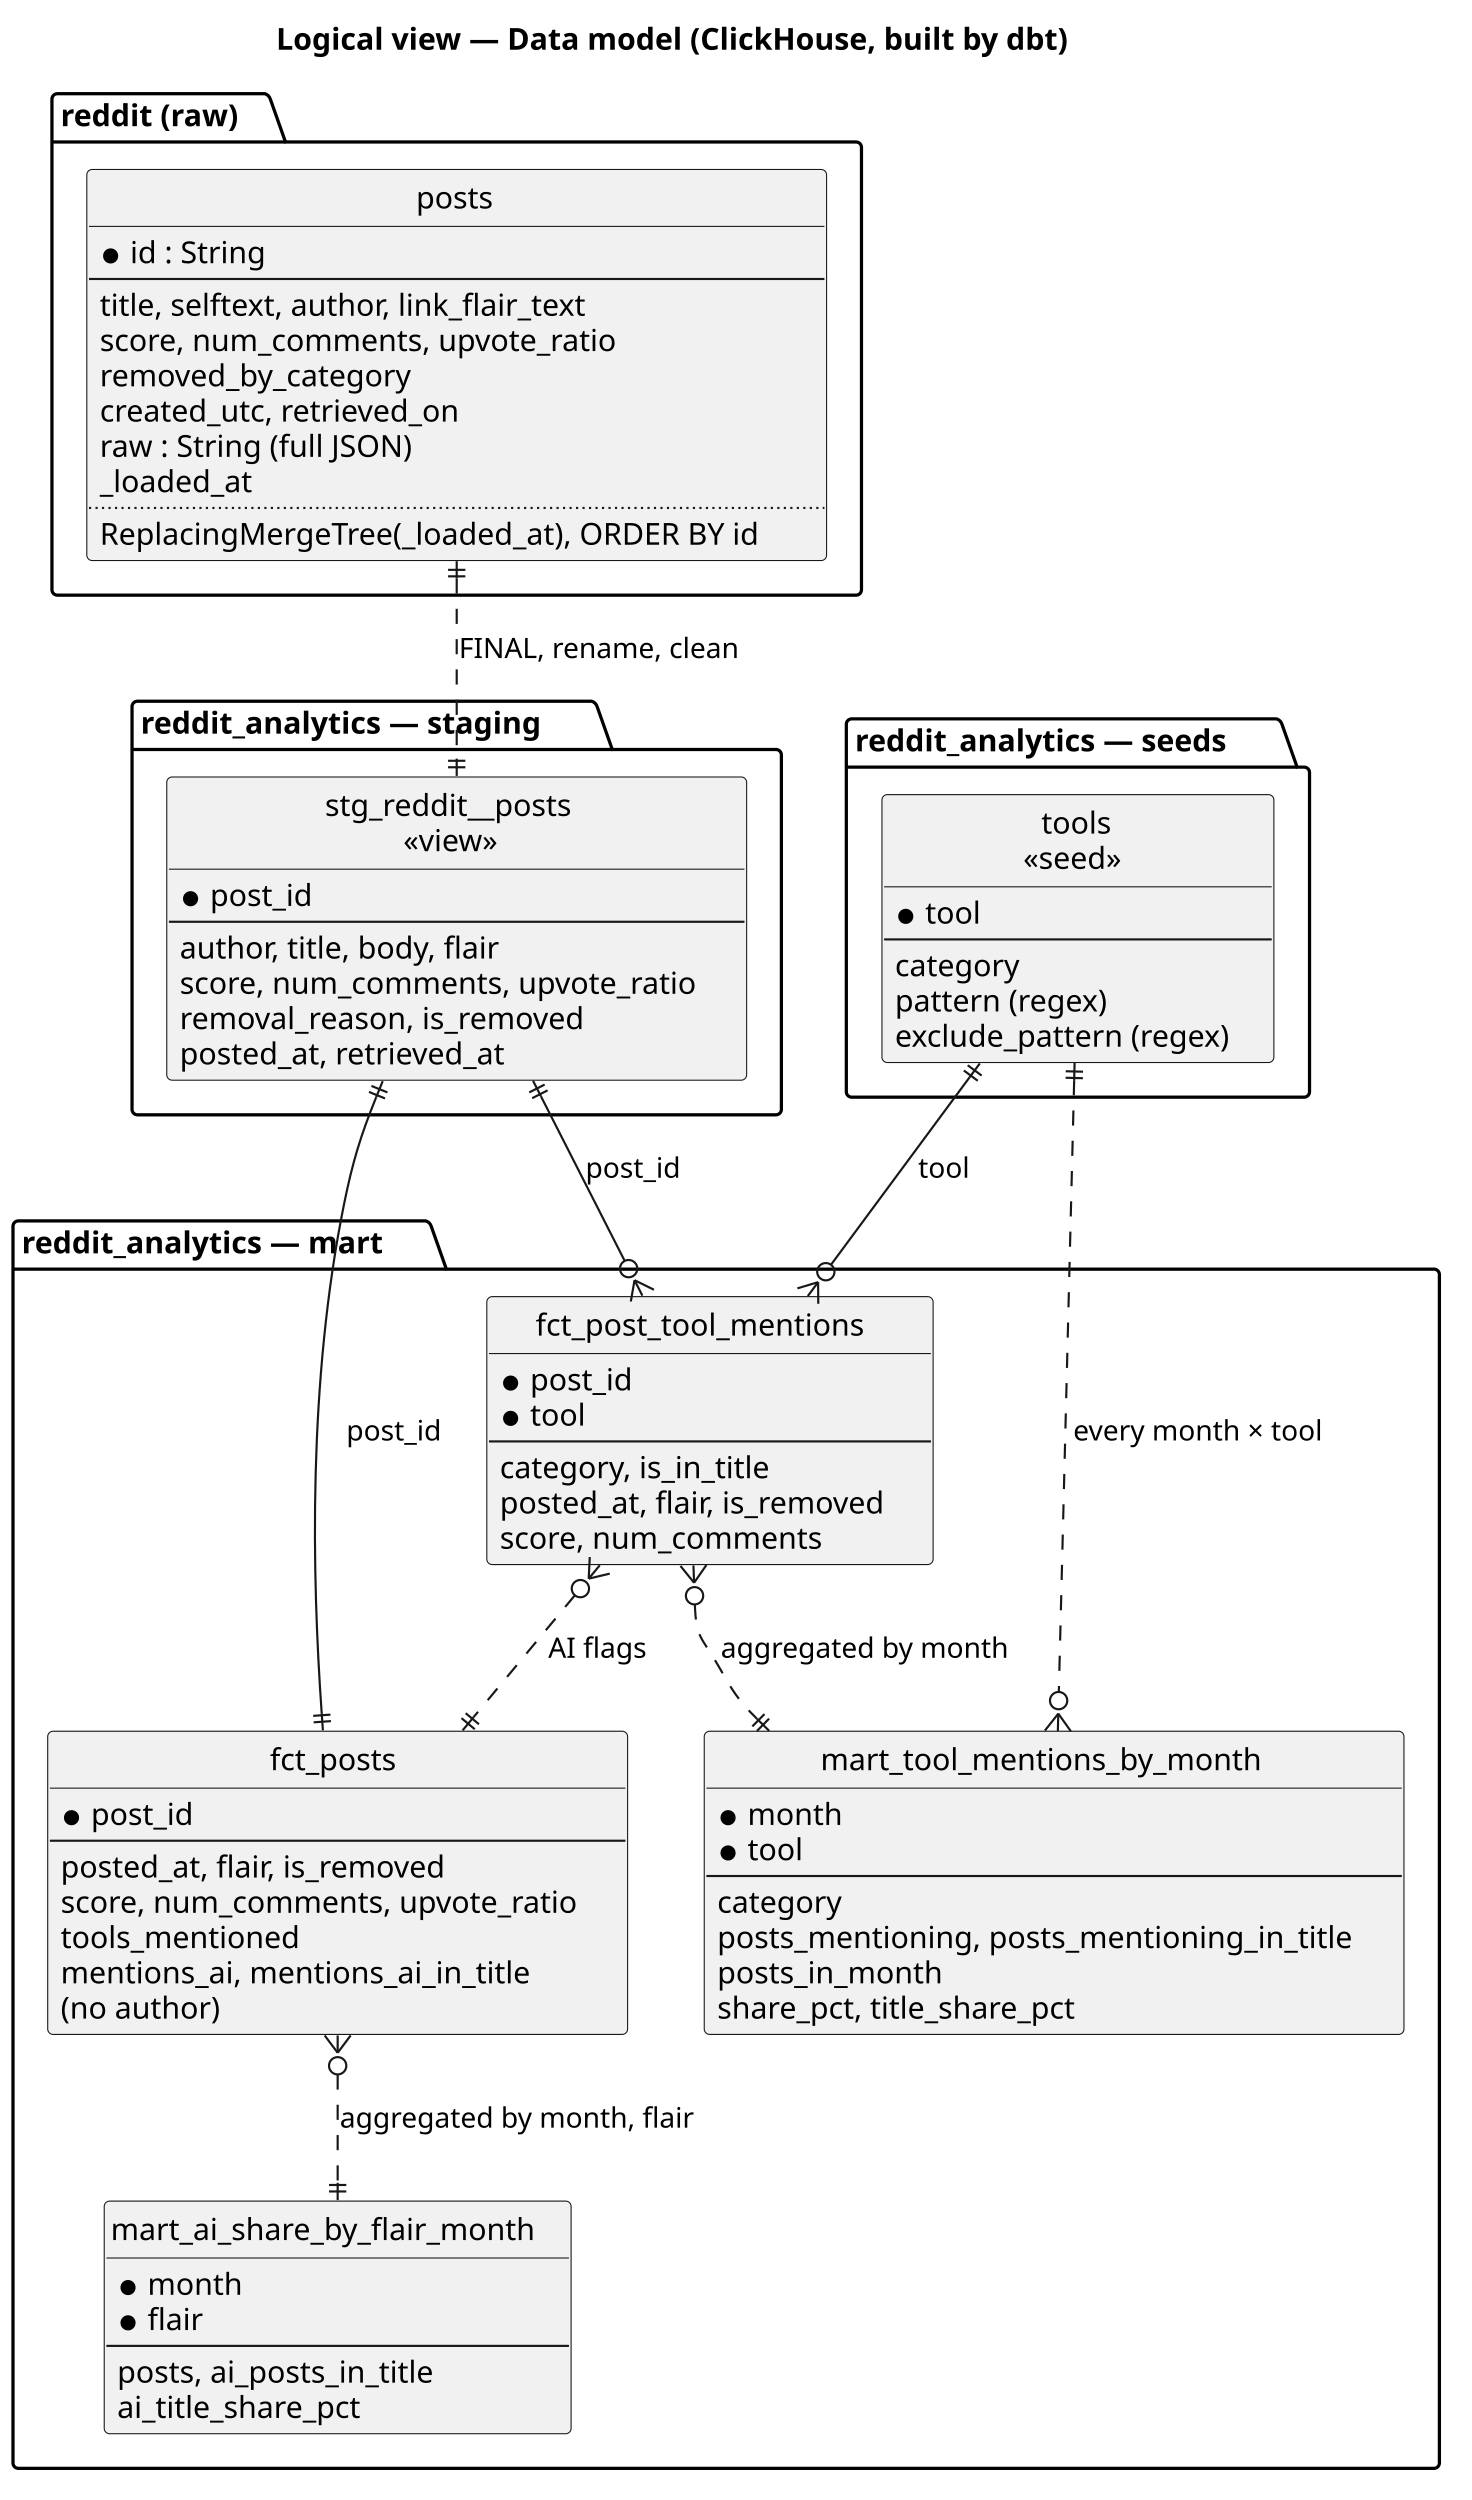
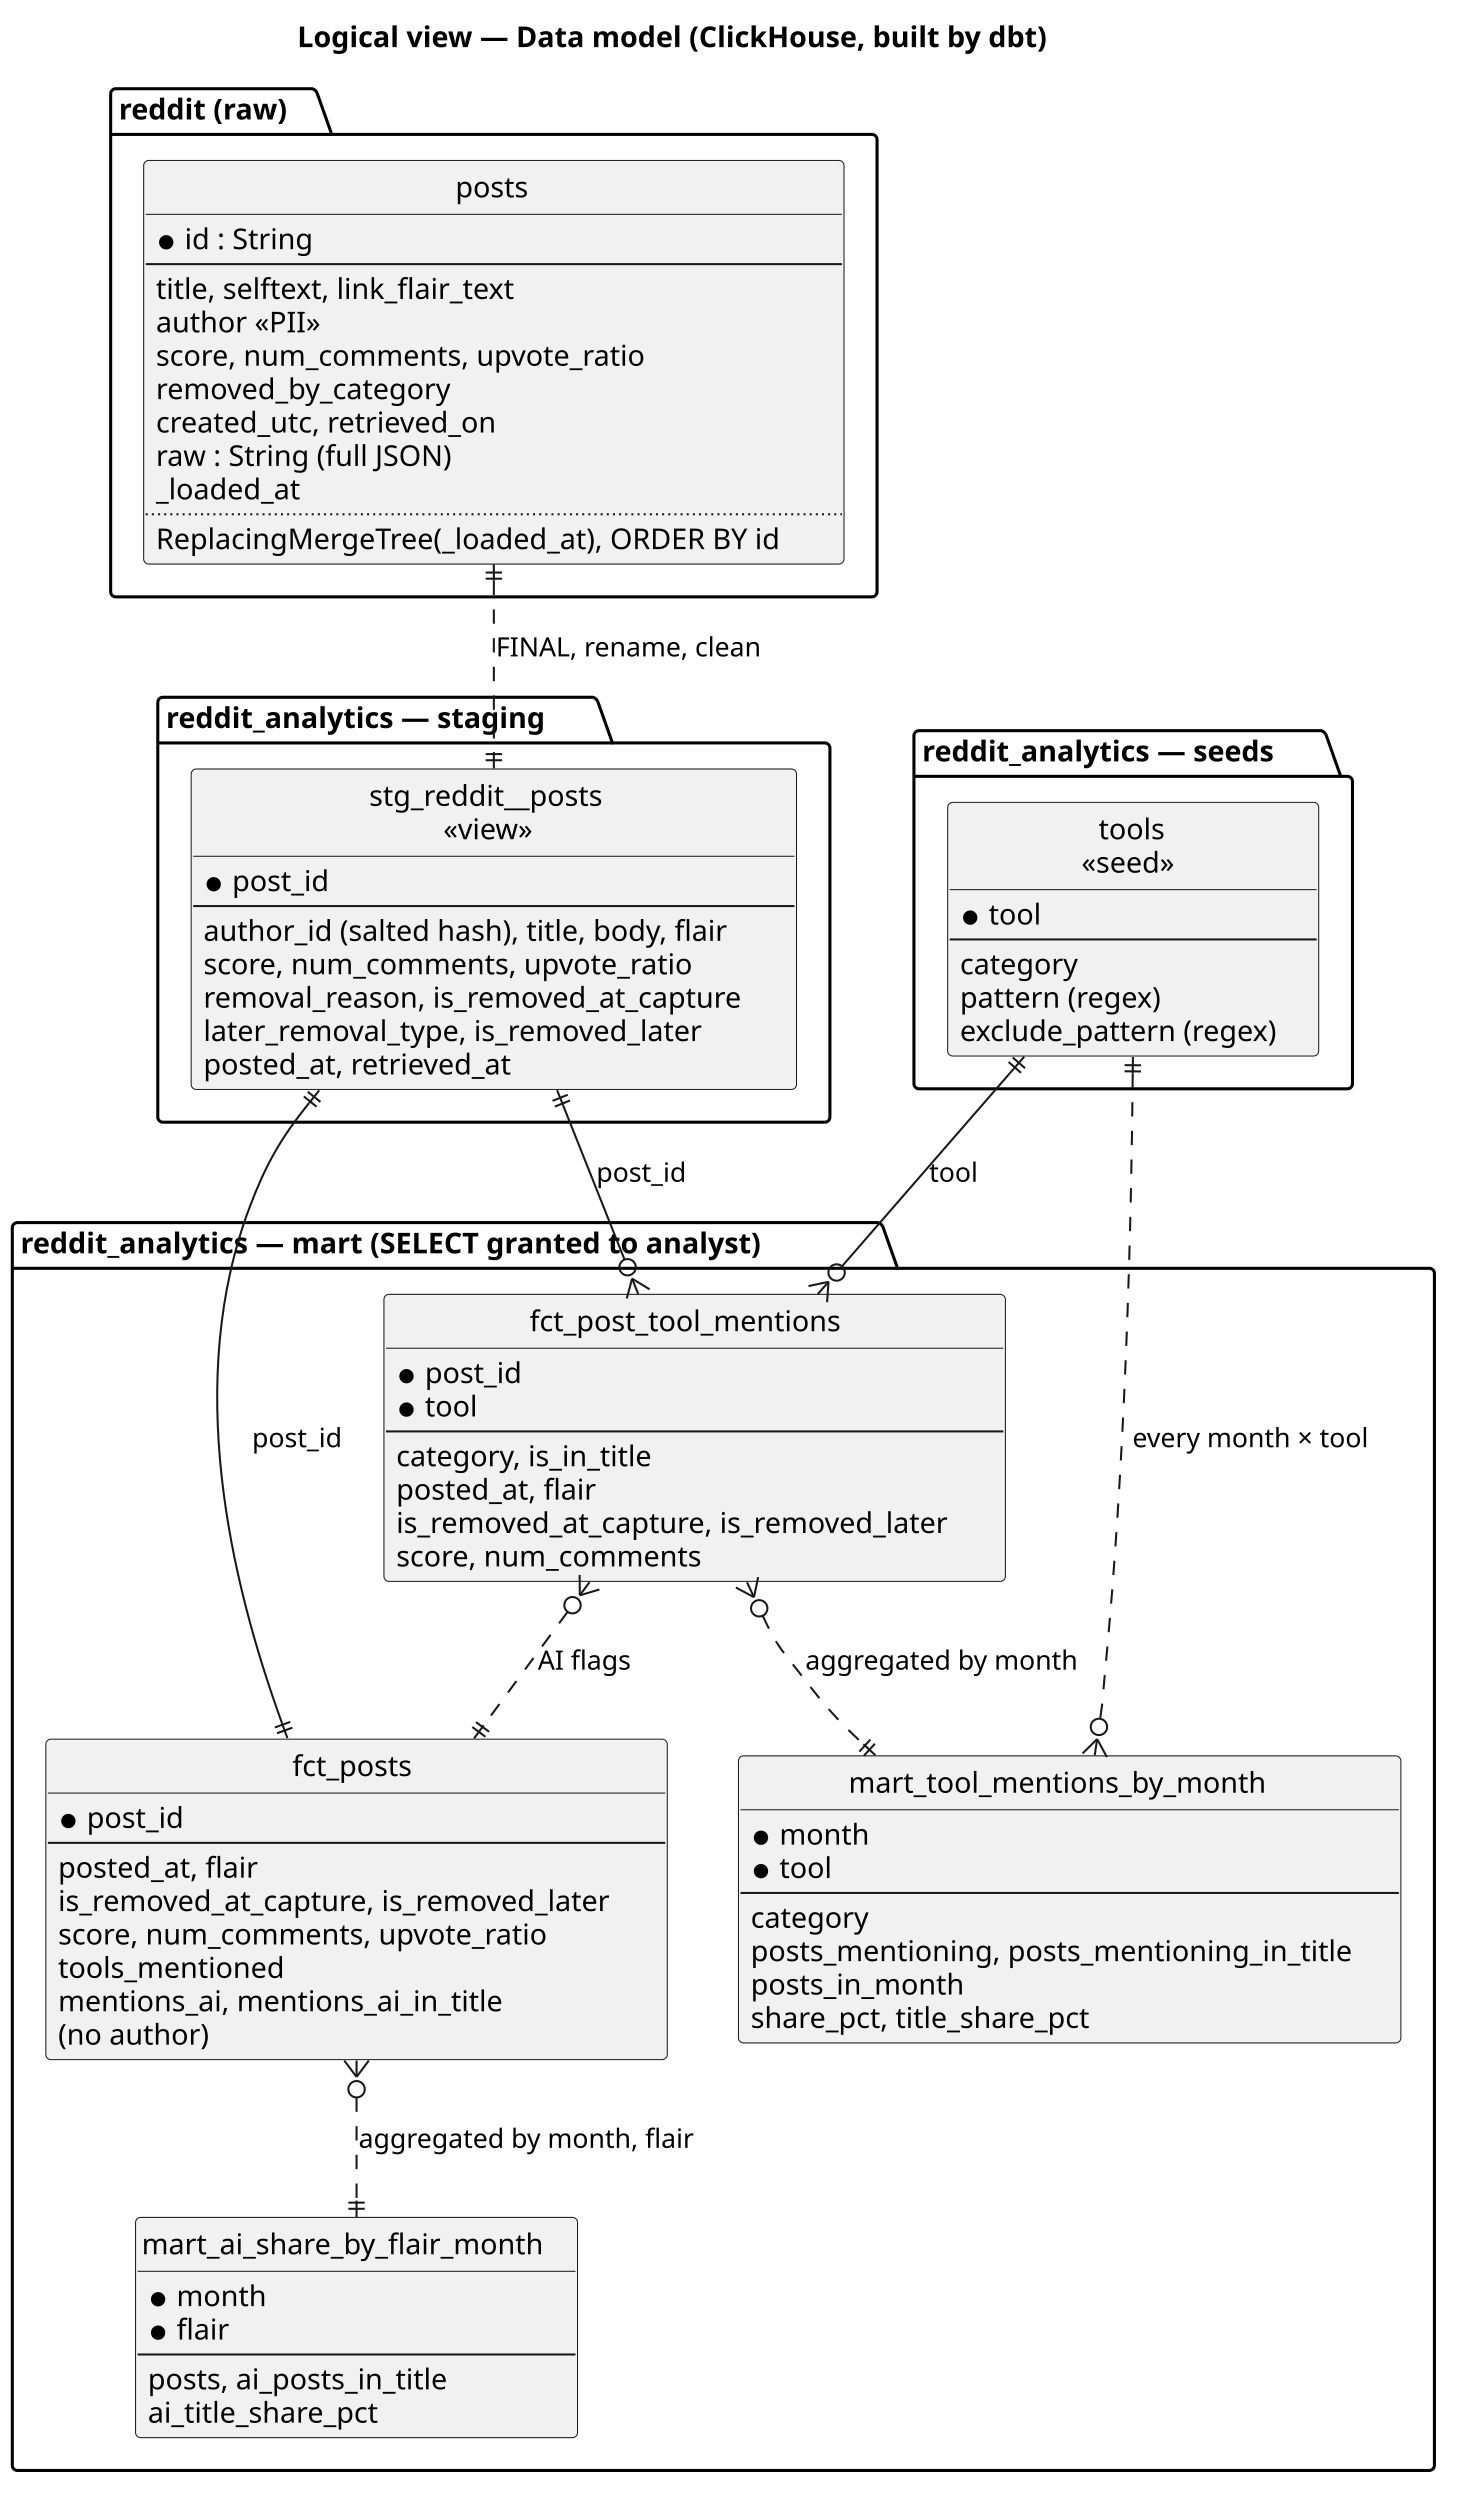
- <svg xmlns="http://www.w3.org/2000/svg" version="1.1" data-diagram-type="CLASS" style="width:680px;height:1155px;background:#FFFFFF;" width="680px" height="1155px" viewBox="0 0 680 1155" zoomAndPan="magnify" preserveAspectRatio="none" contentStyleType="text/css">
+ <svg xmlns="http://www.w3.org/2000/svg" version="1.1" data-diagram-type="CLASS" style="width:715px;height:1220px;background:#FFFFFF;" width="715px" height="1220px" viewBox="0 0 715 1220" zoomAndPan="magnify" preserveAspectRatio="none" contentStyleType="text/css">
  <defs />
  <g font-family="sans-serif" lengthAdjust="spacing">
    <g class="title" data-source-line="1">
-       <text x="127.566" y="22.995" fill="#000" font-size="14" textLength="417.867" font-weight="700">Logical view — Data model (ClickHouse, built by dbt)</text>
+       <text x="145.066" y="22.995" fill="#000" font-size="14" textLength="417.867" font-weight="700">Logical view — Data model (ClickHouse, built by dbt)</text>
    </g>
    <g class="cluster" data-qualified-name="reddit .raw." id="ent0001" data-source-line="6">
-       <path d="M26.5,43.297 L122.39,43.297 A3.75,3.75 0 0 1 124.89,45.797 L131.89,65.594 L395.5,65.594 A2.5,2.5 0 0 1 398,68.094 L398,272.467 A2.5,2.5 0 0 1 395.5,274.967 L26.5,274.967 A2.5,2.5 0 0 1 24,272.467 L24,45.797 A2.5,2.5 0 0 1 26.5,43.297" style="stroke:#000;stroke-width:1.5;" fill="none" />
-       <line x1="24" y1="65.594" x2="131.89" y2="65.594" style="stroke:#000;stroke-width:1.5;" />
-       <text x="28" y="58.292" fill="#000" font-size="14" textLength="94.89" font-weight="700">reddit (raw)</text>
-     </g>
-     <g class="cluster" data-qualified-name="reddit_analytics . staging" id="ent0003" data-source-line="21">
-       <path d="M63.5,323.967 L273.372,323.967 A3.75,3.75 0 0 1 275.872,326.467 L282.872,346.264 L358.5,346.264 A2.5,2.5 0 0 1 361,348.764 L361,512.547 A2.5,2.5 0 0 1 358.5,515.047 L63.5,515.047 A2.5,2.5 0 0 1 61,512.547 L61,326.467 A2.5,2.5 0 0 1 63.5,323.967" style="stroke:#000;stroke-width:1.5;" fill="none" />
-       <line x1="61" y1="346.264" x2="282.872" y2="346.264" style="stroke:#000;stroke-width:1.5;" />
-       <text x="65" y="338.962" fill="#000" font-size="14" textLength="208.872" font-weight="700">reddit_analytics — staging</text>
-     </g>
-     <g class="cluster" data-qualified-name="reddit_analytics . seeds" id="ent0005" data-source-line="32">
-       <path d="M393.5,332.117 L589.769,332.117 A3.75,3.75 0 0 1 592.269,334.617 L599.269,354.414 L602.5,354.414 A2.5,2.5 0 0 1 605,356.914 L605,504.397 A2.5,2.5 0 0 1 602.5,506.897 L393.5,506.897 A2.5,2.5 0 0 1 391,504.397 L391,334.617 A2.5,2.5 0 0 1 393.5,332.117" style="stroke:#000;stroke-width:1.5;" fill="none" />
-       <line x1="391" y1="354.414" x2="599.269" y2="354.414" style="stroke:#000;stroke-width:1.5;" />
-       <text x="395" y="347.112" fill="#000" font-size="14" textLength="195.269" font-weight="700">reddit_analytics — seeds</text>
-     </g>
-     <g class="cluster" data-qualified-name="reddit_analytics . mart" id="ent0007" data-source-line="42">
-       <path d="M8.5,564.047 L196.723,564.047 A3.75,3.75 0 0 1 199.223,566.547 L206.223,586.344 L662.5,586.344 A2.5,2.5 0 0 1 665,588.844 L665,1137.887 A2.5,2.5 0 0 1 662.5,1140.387 L8.5,1140.387 A2.5,2.5 0 0 1 6,1137.887 L6,566.547 A2.5,2.5 0 0 1 8.5,564.047" style="stroke:#000;stroke-width:1.5;" fill="none" />
-       <line x1="6" y1="586.344" x2="206.223" y2="586.344" style="stroke:#000;stroke-width:1.5;" />
-       <text x="10" y="579.042" fill="#000" font-size="14" textLength="187.223" font-weight="700">reddit_analytics — mart</text>
+       <path d="M56.5,43.297 L152.39,43.297 A3.75,3.75 0 0 1 154.89,45.797 L161.89,65.594 L425.5,65.594 A2.5,2.5 0 0 1 428,68.094 L428,288.767 A2.5,2.5 0 0 1 425.5,291.267 L56.5,291.267 A2.5,2.5 0 0 1 54,288.767 L54,45.797 A2.5,2.5 0 0 1 56.5,43.297" style="stroke:#000;stroke-width:1.5;" fill="none" />
+       <line x1="54" y1="65.594" x2="161.89" y2="65.594" style="stroke:#000;stroke-width:1.5;" />
+       <text x="58" y="58.292" fill="#000" font-size="14" textLength="94.89" font-weight="700">reddit (raw)</text>
+     </g>
+     <g class="cluster" data-qualified-name="reddit_analytics . staging" id="ent0003" data-source-line="22">
+       <path d="M79.5,340.267 L289.372,340.267 A3.75,3.75 0 0 1 291.872,342.767 L298.872,362.564 L402.5,362.564 A2.5,2.5 0 0 1 405,365.064 L405,545.137 A2.5,2.5 0 0 1 402.5,547.637 L79.5,547.637 A2.5,2.5 0 0 1 77,545.137 L77,342.767 A2.5,2.5 0 0 1 79.5,340.267" style="stroke:#000;stroke-width:1.5;" fill="none" />
+       <line x1="77" y1="362.564" x2="298.872" y2="362.564" style="stroke:#000;stroke-width:1.5;" />
+       <text x="81" y="355.262" fill="#000" font-size="14" textLength="208.872" font-weight="700">reddit_analytics — staging</text>
+     </g>
+     <g class="cluster" data-qualified-name="reddit_analytics . seeds" id="ent0005" data-source-line="34">
+       <path d="M448.5,356.557 L644.769,356.557 A3.75,3.75 0 0 1 647.269,359.057 L654.269,378.854 L657.5,378.854 A2.5,2.5 0 0 1 660,381.354 L660,528.847 A2.5,2.5 0 0 1 657.5,531.347 L448.5,531.347 A2.5,2.5 0 0 1 446,528.847 L446,359.057 A2.5,2.5 0 0 1 448.5,356.557" style="stroke:#000;stroke-width:1.5;" fill="none" />
+       <line x1="446" y1="378.854" x2="654.269" y2="378.854" style="stroke:#000;stroke-width:1.5;" />
+       <text x="450" y="371.552" fill="#000" font-size="14" textLength="195.269" font-weight="700">reddit_analytics — seeds</text>
+     </g>
+     <g class="cluster" data-qualified-name="reddit_analytics . mart  .SELECT granted to analyst." id="ent0007" data-source-line="44">
+       <path d="M8.5,596.637 L428.516,596.637 A3.75,3.75 0 0 1 431.016,599.137 L438.016,618.934 L697.5,618.934 A2.5,2.5 0 0 1 700,621.434 L700,1203.077 A2.5,2.5 0 0 1 697.5,1205.577 L8.5,1205.577 A2.5,2.5 0 0 1 6,1203.077 L6,599.137 A2.5,2.5 0 0 1 8.5,596.637" style="stroke:#000;stroke-width:1.5;" fill="none" />
+       <line x1="6" y1="618.934" x2="438.016" y2="618.934" style="stroke:#000;stroke-width:1.5;" />
+       <text x="10" y="611.632" fill="#000" font-size="14" textLength="419.016" font-weight="700">reddit_analytics — mart  (SELECT granted to analyst)</text>
    </g>
    <g class="entity" data-qualified-name="reddit .raw..raw" id="ent0002" data-source-line="7">
-       <rect x="40.11" y="78.297" width="341.772" height="180.672" fill="#F1F1F1" style="stroke:#181818;stroke-width:0.5;" rx="2.5" ry="2.5" />
-       <text x="192.232" y="96.292" fill="#000" font-size="14" textLength="37.529">posts</text>
-       <line x1="41.11" y1="104.594" x2="380.882" y2="104.594" style="stroke:#181818;stroke-width:0.5;" />
-       <g data-visibility-modifier="IE_MANDATORY">
-         <ellipse cx="51.11" cy="118.242" rx="3" ry="3" fill="#000" style="stroke:#000;stroke-width:1;" />
-       </g>
-       <text x="60.11" y="121.589" fill="#000" font-size="14" textLength="68.175">id : String</text>
-       <line x1="41.11" y1="128.891" x2="380.882" y2="128.891" style="stroke:#181818;stroke-width:1;" />
-       <text x="46.11" y="145.886" fill="#000" font-size="14" textLength="246.49">title, selftext, author, link_flair_text</text>
-       <text x="46.11" y="162.183" fill="#000" font-size="14" textLength="255.91">score, num_comments, upvote_ratio</text>
-       <text x="46.11" y="178.479" fill="#000" font-size="14" textLength="155.401">removed_by_category</text>
-       <text x="46.11" y="194.776" fill="#000" font-size="14" textLength="179.936">created_utc, retrieved_on</text>
-       <text x="46.11" y="211.073" fill="#000" font-size="14" textLength="157.097">raw : String (full JSON)</text>
-       <text x="46.11" y="227.37" fill="#000" font-size="14" textLength="75.489">_loaded_at</text>
-       <line x1="41.11" y1="234.672" x2="380.882" y2="234.672" style="stroke:#181818;stroke-width:1;stroke-dasharray:1,2;" />
-       <text x="46.11" y="251.667" fill="#000" font-size="14" textLength="329.772">ReplacingMergeTree(_loaded_at), ORDER BY id</text>
-     </g>
-     <g class="entity" data-qualified-name="reddit_analytics . staging.stg" id="ent0004" data-source-line="22">
-       <rect x="77.04" y="358.967" width="267.91" height="140.078" fill="#F1F1F1" style="stroke:#181818;stroke-width:0.5;" rx="2.5" ry="2.5" />
-       <text x="150.135" y="376.962" fill="#000" font-size="14" textLength="121.721">stg_reddit__posts</text>
-       <text x="186.311" y="393.259" fill="#000" font-size="14" textLength="49.369">«view»</text>
-       <line x1="78.04" y1="401.561" x2="343.95" y2="401.561" style="stroke:#181818;stroke-width:0.5;" />
-       <g data-visibility-modifier="IE_MANDATORY">
-         <ellipse cx="88.04" cy="415.209" rx="3" ry="3" fill="#000" style="stroke:#000;stroke-width:1;" />
-       </g>
-       <text x="97.04" y="418.556" fill="#000" font-size="14" textLength="50.012">post_id</text>
-       <line x1="78.04" y1="425.857" x2="343.95" y2="425.857" style="stroke:#181818;stroke-width:1;" />
-       <text x="83.04" y="442.853" fill="#000" font-size="14" textLength="161.875">author, title, body, flair</text>
-       <text x="83.04" y="459.149" fill="#000" font-size="14" textLength="255.91">score, num_comments, upvote_ratio</text>
-       <text x="83.04" y="475.446" fill="#000" font-size="14" textLength="201.448">removal_reason, is_removed</text>
-       <text x="83.04" y="491.743" fill="#000" font-size="14" textLength="162.675">posted_at, retrieved_at</text>
-     </g>
-     <g class="entity" data-qualified-name="reddit_analytics . seeds.tools" id="ent0006" data-source-line="33">
-       <rect x="407.46" y="367.117" width="181.073" height="123.781" fill="#F1F1F1" style="stroke:#181818;stroke-width:0.5;" rx="2.5" ry="2.5" />
-       <text x="481.095" y="385.112" fill="#000" font-size="14" textLength="33.804">tools</text>
-       <text x="472.728" y="401.409" fill="#000" font-size="14" textLength="50.538">«seed»</text>
-       <line x1="408.46" y1="409.711" x2="587.533" y2="409.711" style="stroke:#181818;stroke-width:0.5;" />
-       <g data-visibility-modifier="IE_MANDATORY">
-         <ellipse cx="418.46" cy="423.359" rx="3" ry="3" fill="#000" style="stroke:#000;stroke-width:1;" />
-       </g>
-       <text x="427.46" y="426.706" fill="#000" font-size="14" textLength="26.51">tool</text>
-       <line x1="408.46" y1="434.007" x2="587.533" y2="434.007" style="stroke:#181818;stroke-width:1;" />
-       <text x="413.46" y="451.003" fill="#000" font-size="14" textLength="61.872">category</text>
-       <text x="413.46" y="467.299" fill="#000" font-size="14" textLength="107.215">pattern (regex)</text>
-       <text x="413.46" y="483.596" fill="#000" font-size="14" textLength="169.073">exclude_pattern (regex)</text>
-     </g>
-     <g class="entity" data-qualified-name="reddit_analytics . mart.fptm" id="ent0008" data-source-line="43">
-       <rect x="224.91" y="599.047" width="206.188" height="123.781" fill="#F1F1F1" style="stroke:#181818;stroke-width:0.5;" rx="2.5" ry="2.5" />
-       <text x="247.456" y="617.042" fill="#000" font-size="14" textLength="161.096">fct_post_tool_mentions</text>
-       <line x1="225.91" y1="625.344" x2="430.098" y2="625.344" style="stroke:#181818;stroke-width:0.5;" />
-       <g data-visibility-modifier="IE_MANDATORY">
-         <ellipse cx="235.91" cy="638.992" rx="3" ry="3" fill="#000" style="stroke:#000;stroke-width:1;" />
-       </g>
-       <text x="244.91" y="642.339" fill="#000" font-size="14" textLength="50.012">post_id</text>
-       <g data-visibility-modifier="IE_MANDATORY">
-         <ellipse cx="235.91" cy="655.289" rx="3" ry="3" fill="#000" style="stroke:#000;stroke-width:1;" />
-       </g>
-       <text x="244.91" y="658.636" fill="#000" font-size="14" textLength="26.51">tool</text>
-       <line x1="225.91" y1="665.937" x2="430.098" y2="665.937" style="stroke:#181818;stroke-width:1;" />
-       <text x="230.91" y="682.933" fill="#000" font-size="14" textLength="136.09">category, is_in_title</text>
-       <text x="230.91" y="699.229" fill="#000" font-size="14" textLength="194.188">posted_at, flair, is_removed</text>
-       <text x="230.91" y="715.526" fill="#000" font-size="14" textLength="159.018">score, num_comments</text>
-     </g>
-     <g class="entity" data-qualified-name="reddit_analytics . mart.fp" id="ent0009" data-source-line="51">
-       <rect x="22.04" y="799.827" width="267.91" height="140.078" fill="#F1F1F1" style="stroke:#181818;stroke-width:0.5;" rx="2.5" ry="2.5" />
-       <text x="124.673" y="817.822" fill="#000" font-size="14" textLength="62.645">fct_posts</text>
-       <line x1="23.04" y1="826.124" x2="288.95" y2="826.124" style="stroke:#181818;stroke-width:0.5;" />
-       <g data-visibility-modifier="IE_MANDATORY">
-         <ellipse cx="33.04" cy="839.772" rx="3" ry="3" fill="#000" style="stroke:#000;stroke-width:1;" />
-       </g>
-       <text x="42.04" y="843.119" fill="#000" font-size="14" textLength="50.012">post_id</text>
-       <line x1="23.04" y1="850.421" x2="288.95" y2="850.421" style="stroke:#181818;stroke-width:1;" />
-       <text x="28.04" y="867.416" fill="#000" font-size="14" textLength="194.188">posted_at, flair, is_removed</text>
-       <text x="28.04" y="883.713" fill="#000" font-size="14" textLength="255.91">score, num_comments, upvote_ratio</text>
-       <text x="28.04" y="900.009" fill="#000" font-size="14" textLength="116.245">tools_mentioned</text>
-       <text x="28.04" y="916.306" fill="#000" font-size="14" textLength="232.442">mentions_ai, mentions_ai_in_title</text>
-       <text x="28.04" y="932.603" fill="#000" font-size="14" textLength="78.948">(no author)</text>
-     </g>
-     <g class="entity" data-qualified-name="reddit_analytics . mart.mtm" id="ent0010" data-source-line="60">
-       <rect x="325.36" y="799.827" width="323.274" height="140.078" fill="#F1F1F1" style="stroke:#181818;stroke-width:0.5;" rx="2.5" ry="2.5" />
-       <text x="379.089" y="817.822" fill="#000" font-size="14" textLength="215.817">mart_tool_mentions_by_month</text>
-       <line x1="326.36" y1="826.124" x2="647.634" y2="826.124" style="stroke:#181818;stroke-width:0.5;" />
-       <g data-visibility-modifier="IE_MANDATORY">
-         <ellipse cx="336.36" cy="839.772" rx="3" ry="3" fill="#000" style="stroke:#000;stroke-width:1;" />
-       </g>
-       <text x="345.36" y="843.119" fill="#000" font-size="14" textLength="45.438">month</text>
-       <g data-visibility-modifier="IE_MANDATORY">
-         <ellipse cx="336.36" cy="856.069" rx="3" ry="3" fill="#000" style="stroke:#000;stroke-width:1;" />
-       </g>
-       <text x="345.36" y="859.416" fill="#000" font-size="14" textLength="26.51">tool</text>
-       <line x1="326.36" y1="866.718" x2="647.634" y2="866.718" style="stroke:#181818;stroke-width:1;" />
-       <text x="331.36" y="883.713" fill="#000" font-size="14" textLength="61.872">category</text>
-       <text x="331.36" y="900.009" fill="#000" font-size="14" textLength="311.274">posts_mentioning, posts_mentioning_in_title</text>
-       <text x="331.36" y="916.306" fill="#000" font-size="14" textLength="109.73">posts_in_month</text>
-       <text x="331.36" y="932.603" fill="#000" font-size="14" textLength="179.648">share_pct, title_share_pct</text>
-     </g>
-     <g class="entity" data-qualified-name="reddit_analytics . mart.mai" id="ent0011" data-source-line="69">
-       <rect x="48.15" y="1016.907" width="215.699" height="107.484" fill="#F1F1F1" style="stroke:#181818;stroke-width:0.5;" rx="2.5" ry="2.5" />
-       <text x="51.15" y="1034.902" fill="#000" font-size="14" textLength="209.699">mart_ai_share_by_flair_month</text>
-       <line x1="49.15" y1="1043.204" x2="262.849" y2="1043.204" style="stroke:#181818;stroke-width:0.5;" />
-       <g data-visibility-modifier="IE_MANDATORY">
-         <ellipse cx="59.15" cy="1056.852" rx="3" ry="3" fill="#000" style="stroke:#000;stroke-width:1;" />
-       </g>
-       <text x="68.15" y="1060.199" fill="#000" font-size="14" textLength="45.438">month</text>
-       <g data-visibility-modifier="IE_MANDATORY">
-         <ellipse cx="59.15" cy="1073.149" rx="3" ry="3" fill="#000" style="stroke:#000;stroke-width:1;" />
-       </g>
-       <text x="68.15" y="1076.496" fill="#000" font-size="14" textLength="27.043">flair</text>
-       <line x1="49.15" y1="1083.798" x2="262.849" y2="1083.798" style="stroke:#181818;stroke-width:1;" />
-       <text x="54.15" y="1100.793" fill="#000" font-size="14" textLength="157.562">posts, ai_posts_in_title</text>
-       <text x="54.15" y="1117.089" fill="#000" font-size="14" textLength="122.028">ai_title_share_pct</text>
-     </g>
-     <g class="link" data-entity-1="ent0002" data-entity-2="ent0004" id="lnk12" data-source-line="78" data-link-type="association">
-       <path d="M211,267.267 C211,299.777 211,319.977 211,350.477" style="stroke:#181818;stroke-width:1;stroke-dasharray:7,7;" fill="none" id="raw-stg" codeLine="78" />
-       <line x1="207" y1="263.267" x2="215" y2="263.267" style="stroke:#181818;stroke-width:1;" />
-       <line x1="207" y1="266.267" x2="215" y2="266.267" style="stroke:#181818;stroke-width:1;" />
-       <line x1="211" y1="267.267" x2="211" y2="259.267" style="stroke:#181818;stroke-width:1;" />
-       <line x1="215" y1="354.477" x2="207" y2="354.477" style="stroke:#181818;stroke-width:1;" />
-       <line x1="215" y1="351.477" x2="207" y2="351.477" style="stroke:#181818;stroke-width:1;" />
-       <line x1="211" y1="350.477" x2="211" y2="358.477" style="stroke:#181818;stroke-width:1;" />
-       <text x="212" y="304.034" fill="#000" font-size="13" textLength="138.874">FINAL, rename, clean</text>
-     </g>
-     <g class="link" data-entity-1="ent0004" data-entity-2="ent0008" id="lnk13" data-source-line="79" data-link-type="crowfoot">
-       <path d="M249.888,506.437 C265.968,538.037 273.057,551.964 288.617,582.544" style="stroke:#181818;stroke-width:1;" fill="none" id="stg-fptm" codeLine="79" />
-       <line x1="244.509" y1="504.686" x2="251.639" y2="501.058" style="stroke:#181818;stroke-width:1;" />
-       <line x1="245.87" y1="507.36" x2="253" y2="503.732" style="stroke:#181818;stroke-width:1;" />
-       <line x1="249.888" y1="506.437" x2="246.26" y2="499.307" style="stroke:#181818;stroke-width:1;" />
-       <line x1="293.152" y1="591.457" x2="302.128" y2="595.866" style="stroke:#181818;stroke-width:1;" />
-       <line x1="293.152" y1="591.457" x2="291.432" y2="601.308" style="stroke:#181818;stroke-width:1;" />
-       <line x1="293.152" y1="591.457" x2="296.78" y2="598.587" style="stroke:#181818;stroke-width:1;" />
-       <ellipse cx="290.431" cy="586.109" rx="4" ry="4" fill="none" style="stroke:#181818;stroke-width:1;" />
-       <text x="270.5" y="544.114" fill="#000" font-size="13" textLength="46.439">post_id</text>
-     </g>
-     <g class="link" data-entity-1="ent0006" data-entity-2="ent0008" id="lnk14" data-source-line="80" data-link-type="crowfoot">
-       <path d="M447.914,497.75 C423.324,531.01 408.481,551.084 383.911,584.314" style="stroke:#181818;stroke-width:1;" fill="none" id="tools-fptm" codeLine="80" />
-       <line x1="447.076" y1="492.155" x2="453.508" y2="496.911" style="stroke:#181818;stroke-width:1;" />
-       <line x1="445.292" y1="494.568" x2="451.725" y2="499.324" style="stroke:#181818;stroke-width:1;" />
-       <line x1="447.914" y1="497.75" x2="452.67" y2="491.317" style="stroke:#181818;stroke-width:1;" />
-       <line x1="377.966" y1="592.354" x2="378.034" y2="602.354" style="stroke:#181818;stroke-width:1;" />
-       <line x1="377.966" y1="592.354" x2="368.386" y2="595.22" style="stroke:#181818;stroke-width:1;" />
-       <line x1="377.966" y1="592.354" x2="373.21" y2="598.787" style="stroke:#181818;stroke-width:1;" />
-       <ellipse cx="381.533" cy="587.53" rx="4" ry="4" fill="none" style="stroke:#181818;stroke-width:1;" />
-       <text x="424.18" y="544.114" fill="#000" font-size="13" textLength="24.616">tool</text>
-     </g>
-     <g class="link" data-entity-1="ent0004" data-entity-2="ent0009" id="lnk15" data-source-line="81" data-link-type="association">
-       <path d="M173.803,506.91 C166.503,524.91 162.84,537.137 159,556.047 C142.27,638.407 144.107,727.527 148.617,791.447" style="stroke:#181818;stroke-width:1;" fill="none" id="stg-fp" codeLine="81" />
-       <line x1="171.6" y1="501.7" x2="179.013" y2="504.707" style="stroke:#181818;stroke-width:1;" />
-       <line x1="170.472" y1="504.48" x2="177.886" y2="507.487" style="stroke:#181818;stroke-width:1;" />
-       <line x1="173.803" y1="506.91" x2="176.81" y2="499.497" style="stroke:#181818;stroke-width:1;" />
-       <line x1="152.889" y1="795.155" x2="144.908" y2="795.718" style="stroke:#181818;stroke-width:1;" />
-       <line x1="152.677" y1="792.163" x2="144.697" y2="792.726" style="stroke:#181818;stroke-width:1;" />
-       <line x1="148.617" y1="791.447" x2="149.18" y2="799.427" style="stroke:#181818;stroke-width:1;" />
-       <text x="160" y="665.504" fill="#000" font-size="13" textLength="46.439">post_id</text>
-     </g>
-     <g class="link" data-entity-1="ent0008" data-entity-2="ent0009" id="lnk16" data-source-line="82" data-link-type="crowfoot">
-       <path d="M265.586,737.021 C245.676,760.981 239.353,768.584 218.833,793.274" style="stroke:#181818;stroke-width:1;stroke-dasharray:7,7;" fill="none" id="fptm-fp" codeLine="82" />
-       <line x1="271.977" y1="729.33" x2="272.475" y2="719.342" style="stroke:#181818;stroke-width:1;" />
-       <line x1="271.977" y1="729.33" x2="281.705" y2="727.012" style="stroke:#181818;stroke-width:1;" />
-       <line x1="271.977" y1="729.33" x2="277.09" y2="723.177" style="stroke:#181818;stroke-width:1;" />
-       <ellipse cx="268.142" cy="733.944" rx="4" ry="4" fill="none" style="stroke:#181818;stroke-width:1;" />
-       <line x1="219.353" y1="798.907" x2="213.2" y2="793.794" style="stroke:#181818;stroke-width:1;" />
-       <line x1="221.27" y1="796.6" x2="215.118" y2="791.487" style="stroke:#181818;stroke-width:1;" />
-       <line x1="218.833" y1="793.274" x2="213.72" y2="799.427" style="stroke:#181818;stroke-width:1;" />
-       <text x="253.3" y="765.894" fill="#000" font-size="13" textLength="48.039">AI flags</text>
-     </g>
-     <g class="link" data-entity-1="ent0008" data-entity-2="ent0010" id="lnk17" data-source-line="83" data-link-type="crowfoot">
-       <path d="M321.022,741.235 C321.602,757.245 324.04,755.917 332,769.827 C338.26,780.777 340.586,785.078 349.676,794.048" style="stroke:#181818;stroke-width:1;stroke-dasharray:7,7;" fill="none" id="fptm-mtm" codeLine="83" />
-       <line x1="320.66" y1="731.242" x2="314.374" y2="723.464" style="stroke:#181818;stroke-width:1;" />
-       <line x1="320.66" y1="731.242" x2="326.366" y2="723.03" style="stroke:#181818;stroke-width:1;" />
-       <line x1="320.66" y1="731.242" x2="320.37" y2="723.247" style="stroke:#181818;stroke-width:1;" />
-       <ellipse cx="320.877" cy="737.238" rx="4" ry="4" fill="none" style="stroke:#181818;stroke-width:1;" />
-       <line x1="355.332" y1="794.01" x2="349.713" y2="799.704" style="stroke:#181818;stroke-width:1;" />
-       <line x1="353.197" y1="791.903" x2="347.578" y2="797.597" style="stroke:#181818;stroke-width:1;" />
-       <line x1="349.676" y1="794.048" x2="355.37" y2="799.667" style="stroke:#181818;stroke-width:1;" />
-       <text x="333" y="765.894" fill="#000" font-size="13" textLength="141.781">aggregated by month</text>
-     </g>
-     <g class="link" data-entity-1="ent0006" data-entity-2="ent0010" id="lnk18" data-source-line="84" data-link-type="crowfoot">
-       <path d="M496.27,499.024 C494.24,580.044 491.311,696.763 489.181,781.693" style="stroke:#181818;stroke-width:1;stroke-dasharray:7,7;" fill="none" id="tools-mtm" codeLine="84" />
-       <line x1="492.371" y1="494.925" x2="500.369" y2="495.126" style="stroke:#181818;stroke-width:1;" />
-       <line x1="492.296" y1="497.924" x2="500.293" y2="498.125" style="stroke:#181818;stroke-width:1;" />
-       <line x1="496.27" y1="499.024" x2="496.47" y2="491.027" style="stroke:#181818;stroke-width:1;" />
-       <line x1="488.931" y1="791.689" x2="494.728" y2="799.837" style="stroke:#181818;stroke-width:1;" />
-       <line x1="488.931" y1="791.689" x2="482.732" y2="799.536" style="stroke:#181818;stroke-width:1;" />
-       <line x1="488.931" y1="791.689" x2="488.73" y2="799.687" style="stroke:#181818;stroke-width:1;" />
-       <ellipse cx="489.081" cy="785.691" rx="4" ry="4" fill="none" style="stroke:#181818;stroke-width:1;" />
-       <text x="495.82" y="665.504" fill="#000" font-size="13" textLength="126.826">every month × tool</text>
-     </g>
-     <g class="link" data-entity-1="ent0009" data-entity-2="ent0011" id="lnk19" data-source-line="85" data-link-type="crowfoot">
-       <path d="M156,958.387 C156,983.357 156,985.097 156,1008.457" style="stroke:#181818;stroke-width:1;stroke-dasharray:7,7;" fill="none" id="fp-mai" codeLine="85" />
-       <line x1="156" y1="948.387" x2="150" y2="940.387" style="stroke:#181818;stroke-width:1;" />
-       <line x1="156" y1="948.387" x2="162" y2="940.387" style="stroke:#181818;stroke-width:1;" />
-       <line x1="156" y1="948.387" x2="156" y2="940.387" style="stroke:#181818;stroke-width:1;" />
-       <ellipse cx="156" cy="954.387" rx="4" ry="4" fill="none" style="stroke:#181818;stroke-width:1;" />
-       <line x1="160" y1="1012.457" x2="152" y2="1012.457" style="stroke:#181818;stroke-width:1;" />
-       <line x1="160" y1="1009.457" x2="152" y2="1009.457" style="stroke:#181818;stroke-width:1;" />
-       <line x1="156" y1="1008.457" x2="156" y2="1016.457" style="stroke:#181818;stroke-width:1;" />
-       <text x="157" y="982.974" fill="#000" font-size="13" textLength="175.157">aggregated by month, flair</text>
+       <rect x="70.11" y="78.297" width="341.772" height="196.969" fill="#F1F1F1" style="stroke:#181818;stroke-width:0.5;" rx="2.5" ry="2.5" />
+       <text x="222.232" y="96.292" fill="#000" font-size="14" textLength="37.529">posts</text>
+       <line x1="71.11" y1="104.594" x2="410.882" y2="104.594" style="stroke:#181818;stroke-width:0.5;" />
+       <g data-visibility-modifier="IE_MANDATORY">
+         <ellipse cx="81.11" cy="118.242" rx="3" ry="3" fill="#000" style="stroke:#000;stroke-width:1;" />
+       </g>
+       <text x="90.11" y="121.589" fill="#000" font-size="14" textLength="68.175">id : String</text>
+       <line x1="71.11" y1="128.891" x2="410.882" y2="128.891" style="stroke:#181818;stroke-width:1;" />
+       <text x="76.11" y="145.886" fill="#000" font-size="14" textLength="191.454">title, selftext, link_flair_text</text>
+       <text x="76.11" y="162.183" fill="#000" font-size="14" textLength="84.417">author «PII»</text>
+       <text x="76.11" y="178.479" fill="#000" font-size="14" textLength="255.91">score, num_comments, upvote_ratio</text>
+       <text x="76.11" y="194.776" fill="#000" font-size="14" textLength="155.401">removed_by_category</text>
+       <text x="76.11" y="211.073" fill="#000" font-size="14" textLength="179.936">created_utc, retrieved_on</text>
+       <text x="76.11" y="227.37" fill="#000" font-size="14" textLength="157.097">raw : String (full JSON)</text>
+       <text x="76.11" y="243.667" fill="#000" font-size="14" textLength="75.489">_loaded_at</text>
+       <line x1="71.11" y1="250.969" x2="410.882" y2="250.969" style="stroke:#181818;stroke-width:1;stroke-dasharray:1,2;" />
+       <text x="76.11" y="267.964" fill="#000" font-size="14" textLength="329.772">ReplacingMergeTree(_loaded_at), ORDER BY id</text>
+     </g>
+     <g class="entity" data-qualified-name="reddit_analytics . staging.stg" id="ent0004" data-source-line="23">
+       <rect x="93.29" y="375.267" width="295.411" height="156.375" fill="#F1F1F1" style="stroke:#181818;stroke-width:0.5;" rx="2.5" ry="2.5" />
+       <text x="180.135" y="393.262" fill="#000" font-size="14" textLength="121.721">stg_reddit__posts</text>
+       <text x="216.311" y="409.559" fill="#000" font-size="14" textLength="49.369">«view»</text>
+       <line x1="94.29" y1="417.861" x2="387.701" y2="417.861" style="stroke:#181818;stroke-width:0.5;" />
+       <g data-visibility-modifier="IE_MANDATORY">
+         <ellipse cx="104.29" cy="431.509" rx="3" ry="3" fill="#000" style="stroke:#000;stroke-width:1;" />
+       </g>
+       <text x="113.29" y="434.856" fill="#000" font-size="14" textLength="50.012">post_id</text>
+       <line x1="94.29" y1="442.158" x2="387.701" y2="442.158" style="stroke:#181818;stroke-width:1;" />
+       <text x="99.29" y="459.153" fill="#000" font-size="14" textLength="277.847">author_id (salted hash), title, body, flair</text>
+       <text x="99.29" y="475.449" fill="#000" font-size="14" textLength="255.91">score, num_comments, upvote_ratio</text>
+       <text x="99.29" y="491.746" fill="#000" font-size="14" textLength="283.411">removal_reason, is_removed_at_capture</text>
+       <text x="99.29" y="508.043" fill="#000" font-size="14" textLength="263.696">later_removal_type, is_removed_later</text>
+       <text x="99.29" y="524.34" fill="#000" font-size="14" textLength="162.675">posted_at, retrieved_at</text>
+     </g>
+     <g class="entity" data-qualified-name="reddit_analytics . seeds.tools" id="ent0006" data-source-line="35">
+       <rect x="462.46" y="391.557" width="181.073" height="123.781" fill="#F1F1F1" style="stroke:#181818;stroke-width:0.5;" rx="2.5" ry="2.5" />
+       <text x="536.095" y="409.552" fill="#000" font-size="14" textLength="33.804">tools</text>
+       <text x="527.728" y="425.849" fill="#000" font-size="14" textLength="50.538">«seed»</text>
+       <line x1="463.46" y1="434.151" x2="642.533" y2="434.151" style="stroke:#181818;stroke-width:0.5;" />
+       <g data-visibility-modifier="IE_MANDATORY">
+         <ellipse cx="473.46" cy="447.799" rx="3" ry="3" fill="#000" style="stroke:#000;stroke-width:1;" />
+       </g>
+       <text x="482.46" y="451.146" fill="#000" font-size="14" textLength="26.51">tool</text>
+       <line x1="463.46" y1="458.448" x2="642.533" y2="458.448" style="stroke:#181818;stroke-width:1;" />
+       <text x="468.46" y="475.443" fill="#000" font-size="14" textLength="61.872">category</text>
+       <text x="468.46" y="491.739" fill="#000" font-size="14" textLength="107.215">pattern (regex)</text>
+       <text x="468.46" y="508.036" fill="#000" font-size="14" textLength="169.073">exclude_pattern (regex)</text>
+     </g>
+     <g class="entity" data-qualified-name="reddit_analytics . mart  .SELECT granted to analyst..fptm" id="ent0008" data-source-line="45">
+       <rect x="187.36" y="631.637" width="303.272" height="140.078" fill="#F1F1F1" style="stroke:#181818;stroke-width:0.5;" rx="2.5" ry="2.5" />
+       <text x="258.448" y="649.632" fill="#000" font-size="14" textLength="161.096">fct_post_tool_mentions</text>
+       <line x1="188.36" y1="657.934" x2="489.632" y2="657.934" style="stroke:#181818;stroke-width:0.5;" />
+       <g data-visibility-modifier="IE_MANDATORY">
+         <ellipse cx="198.36" cy="671.582" rx="3" ry="3" fill="#000" style="stroke:#000;stroke-width:1;" />
+       </g>
+       <text x="207.36" y="674.929" fill="#000" font-size="14" textLength="50.012">post_id</text>
+       <g data-visibility-modifier="IE_MANDATORY">
+         <ellipse cx="198.36" cy="687.879" rx="3" ry="3" fill="#000" style="stroke:#000;stroke-width:1;" />
+       </g>
+       <text x="207.36" y="691.226" fill="#000" font-size="14" textLength="26.51">tool</text>
+       <line x1="188.36" y1="698.527" x2="489.632" y2="698.527" style="stroke:#181818;stroke-width:1;" />
+       <text x="193.36" y="715.523" fill="#000" font-size="14" textLength="136.09">category, is_in_title</text>
+       <text x="193.36" y="731.819" fill="#000" font-size="14" textLength="104.747">posted_at, flair</text>
+       <text x="193.36" y="748.116" fill="#000" font-size="14" textLength="291.272">is_removed_at_capture, is_removed_later</text>
+       <text x="193.36" y="764.413" fill="#000" font-size="14" textLength="159.018">score, num_comments</text>
+     </g>
+     <g class="entity" data-qualified-name="reddit_analytics . mart  .SELECT granted to analyst..fp" id="ent0009" data-source-line="54">
+       <rect x="22.36" y="848.717" width="303.272" height="156.375" fill="#F1F1F1" style="stroke:#181818;stroke-width:0.5;" rx="2.5" ry="2.5" />
+       <text x="142.674" y="866.712" fill="#000" font-size="14" textLength="62.645">fct_posts</text>
+       <line x1="23.36" y1="875.014" x2="324.632" y2="875.014" style="stroke:#181818;stroke-width:0.5;" />
+       <g data-visibility-modifier="IE_MANDATORY">
+         <ellipse cx="33.36" cy="888.662" rx="3" ry="3" fill="#000" style="stroke:#000;stroke-width:1;" />
+       </g>
+       <text x="42.36" y="892.009" fill="#000" font-size="14" textLength="50.012">post_id</text>
+       <line x1="23.36" y1="899.311" x2="324.632" y2="899.311" style="stroke:#181818;stroke-width:1;" />
+       <text x="28.36" y="916.306" fill="#000" font-size="14" textLength="104.747">posted_at, flair</text>
+       <text x="28.36" y="932.603" fill="#000" font-size="14" textLength="291.272">is_removed_at_capture, is_removed_later</text>
+       <text x="28.36" y="948.899" fill="#000" font-size="14" textLength="255.91">score, num_comments, upvote_ratio</text>
+       <text x="28.36" y="965.196" fill="#000" font-size="14" textLength="116.245">tools_mentioned</text>
+       <text x="28.36" y="981.493" fill="#000" font-size="14" textLength="232.442">mentions_ai, mentions_ai_in_title</text>
+       <text x="28.36" y="997.79" fill="#000" font-size="14" textLength="78.948">(no author)</text>
+     </g>
+     <g class="entity" data-qualified-name="reddit_analytics . mart  .SELECT granted to analyst..mtm" id="ent0010" data-source-line="64">
+       <rect x="360.36" y="856.867" width="323.274" height="140.078" fill="#F1F1F1" style="stroke:#181818;stroke-width:0.5;" rx="2.5" ry="2.5" />
+       <text x="414.089" y="874.862" fill="#000" font-size="14" textLength="215.817">mart_tool_mentions_by_month</text>
+       <line x1="361.36" y1="883.164" x2="682.634" y2="883.164" style="stroke:#181818;stroke-width:0.5;" />
+       <g data-visibility-modifier="IE_MANDATORY">
+         <ellipse cx="371.36" cy="896.812" rx="3" ry="3" fill="#000" style="stroke:#000;stroke-width:1;" />
+       </g>
+       <text x="380.36" y="900.159" fill="#000" font-size="14" textLength="45.438">month</text>
+       <g data-visibility-modifier="IE_MANDATORY">
+         <ellipse cx="371.36" cy="913.109" rx="3" ry="3" fill="#000" style="stroke:#000;stroke-width:1;" />
+       </g>
+       <text x="380.36" y="916.456" fill="#000" font-size="14" textLength="26.51">tool</text>
+       <line x1="361.36" y1="923.757" x2="682.634" y2="923.757" style="stroke:#181818;stroke-width:1;" />
+       <text x="366.36" y="940.753" fill="#000" font-size="14" textLength="61.872">category</text>
+       <text x="366.36" y="957.049" fill="#000" font-size="14" textLength="311.274">posts_mentioning, posts_mentioning_in_title</text>
+       <text x="366.36" y="973.346" fill="#000" font-size="14" textLength="109.73">posts_in_month</text>
+       <text x="366.36" y="989.643" fill="#000" font-size="14" textLength="179.648">share_pct, title_share_pct</text>
+     </g>
+     <g class="entity" data-qualified-name="reddit_analytics . mart  .SELECT granted to analyst..mai" id="ent0011" data-source-line="73">
+       <rect x="66.15" y="1082.097" width="215.699" height="107.484" fill="#F1F1F1" style="stroke:#181818;stroke-width:0.5;" rx="2.5" ry="2.5" />
+       <text x="69.15" y="1100.092" fill="#000" font-size="14" textLength="209.699">mart_ai_share_by_flair_month</text>
+       <line x1="67.15" y1="1108.394" x2="280.849" y2="1108.394" style="stroke:#181818;stroke-width:0.5;" />
+       <g data-visibility-modifier="IE_MANDATORY">
+         <ellipse cx="77.15" cy="1122.042" rx="3" ry="3" fill="#000" style="stroke:#000;stroke-width:1;" />
+       </g>
+       <text x="86.15" y="1125.389" fill="#000" font-size="14" textLength="45.438">month</text>
+       <g data-visibility-modifier="IE_MANDATORY">
+         <ellipse cx="77.15" cy="1138.339" rx="3" ry="3" fill="#000" style="stroke:#000;stroke-width:1;" />
+       </g>
+       <text x="86.15" y="1141.686" fill="#000" font-size="14" textLength="27.043">flair</text>
+       <line x1="67.15" y1="1148.988" x2="280.849" y2="1148.988" style="stroke:#181818;stroke-width:1;" />
+       <text x="72.15" y="1165.983" fill="#000" font-size="14" textLength="157.562">posts, ai_posts_in_title</text>
+       <text x="72.15" y="1182.279" fill="#000" font-size="14" textLength="122.028">ai_title_share_pct</text>
+     </g>
+     <g class="link" data-entity-1="ent0002" data-entity-2="ent0004" id="lnk12" data-source-line="82" data-link-type="association">
+       <path d="M241,283.397 C241,316.087 241,336.057 241,366.997" style="stroke:#181818;stroke-width:1;stroke-dasharray:7,7;" fill="none" id="raw-stg" codeLine="82" />
+       <line x1="237" y1="279.397" x2="245" y2="279.397" style="stroke:#181818;stroke-width:1;" />
+       <line x1="237" y1="282.397" x2="245" y2="282.397" style="stroke:#181818;stroke-width:1;" />
+       <line x1="241" y1="283.397" x2="241" y2="275.397" style="stroke:#181818;stroke-width:1;" />
+       <line x1="245" y1="370.997" x2="237" y2="370.997" style="stroke:#181818;stroke-width:1;" />
+       <line x1="245" y1="367.997" x2="237" y2="367.997" style="stroke:#181818;stroke-width:1;" />
+       <line x1="241" y1="366.997" x2="241" y2="374.997" style="stroke:#181818;stroke-width:1;" />
+       <text x="242" y="320.334" fill="#000" font-size="13" textLength="138.874">FINAL, rename, clean</text>
+     </g>
+     <g class="link" data-entity-1="ent0004" data-entity-2="ent0008" id="lnk13" data-source-line="83" data-link-type="crowfoot">
+       <path d="M274.828,539.45 C287.508,571.31 292.466,583.752 304.776,614.692" style="stroke:#181818;stroke-width:1;" fill="none" id="stg-fptm" codeLine="83" />
+       <line x1="269.633" y1="537.212" x2="277.066" y2="534.254" style="stroke:#181818;stroke-width:1;" />
+       <line x1="270.742" y1="540" x2="278.175" y2="537.042" style="stroke:#181818;stroke-width:1;" />
+       <line x1="274.828" y1="539.45" x2="271.87" y2="532.017" style="stroke:#181818;stroke-width:1;" />
+       <line x1="308.473" y1="623.984" x2="317.005" y2="629.199" style="stroke:#181818;stroke-width:1;" />
+       <line x1="308.473" y1="623.984" x2="305.855" y2="633.635" style="stroke:#181818;stroke-width:1;" />
+       <line x1="308.473" y1="623.984" x2="311.43" y2="631.417" style="stroke:#181818;stroke-width:1;" />
+       <ellipse cx="306.254" cy="618.409" rx="4" ry="4" fill="none" style="stroke:#181818;stroke-width:1;" />
+       <text x="291" y="576.704" fill="#000" font-size="13" textLength="46.439">post_id</text>
+     </g>
+     <g class="link" data-entity-1="ent0006" data-entity-2="ent0008" id="lnk14" data-source-line="84" data-link-type="crowfoot">
+       <path d="M494.582,521.675 C464.002,556.855 442.559,581.532 410.889,617.962" style="stroke:#181818;stroke-width:1;" fill="none" id="tools-fptm" codeLine="84" />
+       <line x1="494.187" y1="516.032" x2="500.225" y2="521.28" style="stroke:#181818;stroke-width:1;" />
+       <line x1="492.219" y1="518.296" x2="498.257" y2="523.544" style="stroke:#181818;stroke-width:1;" />
+       <line x1="494.582" y1="521.675" x2="499.83" y2="515.637" style="stroke:#181818;stroke-width:1;" />
+       <line x1="404.329" y1="625.509" x2="403.608" y2="635.483" style="stroke:#181818;stroke-width:1;" />
+       <line x1="404.329" y1="625.509" x2="394.552" y2="627.61" style="stroke:#181818;stroke-width:1;" />
+       <line x1="404.329" y1="625.509" x2="399.08" y2="631.547" style="stroke:#181818;stroke-width:1;" />
+       <ellipse cx="408.265" cy="620.981" rx="4" ry="4" fill="none" style="stroke:#181818;stroke-width:1;" />
+       <text x="453.42" y="576.704" fill="#000" font-size="13" textLength="24.616">tool</text>
+     </g>
+     <g class="link" data-entity-1="ent0004" data-entity-2="ent0009" id="lnk15" data-source-line="85" data-link-type="association">
+       <path d="M150.759,538.355 C136.939,555.495 129.68,568.407 122,588.637 C89.68,673.797 112.215,770.795 137.545,840.705" style="stroke:#181818;stroke-width:1;" fill="none" id="stg-fp" codeLine="85" />
+       <line x1="150.155" y1="532.73" x2="156.383" y2="537.751" style="stroke:#181818;stroke-width:1;" />
+       <line x1="148.272" y1="535.065" x2="154.5" y2="540.087" style="stroke:#181818;stroke-width:1;" />
+       <line x1="150.759" y1="538.355" x2="155.78" y2="532.127" style="stroke:#181818;stroke-width:1;" />
+       <line x1="142.668" y1="843.104" x2="135.147" y2="845.829" style="stroke:#181818;stroke-width:1;" />
+       <line x1="141.646" y1="840.283" x2="134.125" y2="843.008" style="stroke:#181818;stroke-width:1;" />
+       <line x1="137.545" y1="840.705" x2="140.27" y2="848.227" style="stroke:#181818;stroke-width:1;" />
+       <text x="123" y="706.244" fill="#000" font-size="13" textLength="46.439">post_id</text>
+     </g>
+     <g class="link" data-entity-1="ent0008" data-entity-2="ent0009" id="lnk16" data-source-line="86" data-link-type="crowfoot">
+       <path d="M277.001,786.562 C259.121,810.752 254.405,817.134 236.065,841.944" style="stroke:#181818;stroke-width:1;stroke-dasharray:7,7;" fill="none" id="fptm-fp" codeLine="86" />
+       <line x1="282.945" y1="778.52" x2="282.875" y2="768.52" style="stroke:#181818;stroke-width:1;" />
+       <line x1="282.945" y1="778.52" x2="292.525" y2="775.653" style="stroke:#181818;stroke-width:1;" />
+       <line x1="282.945" y1="778.52" x2="287.7" y2="772.087" style="stroke:#181818;stroke-width:1;" />
+       <ellipse cx="279.378" cy="783.345" rx="4" ry="4" fill="none" style="stroke:#181818;stroke-width:1;" />
+       <line x1="236.904" y1="847.538" x2="230.471" y2="842.783" style="stroke:#181818;stroke-width:1;" />
+       <line x1="238.688" y1="845.126" x2="232.254" y2="840.37" style="stroke:#181818;stroke-width:1;" />
+       <line x1="236.065" y1="841.944" x2="231.31" y2="848.377" style="stroke:#181818;stroke-width:1;" />
+       <text x="262.45" y="814.784" fill="#000" font-size="13" textLength="48.039">AI flags</text>
+     </g>
+     <g class="link" data-entity-1="ent0008" data-entity-2="ent0010" id="lnk17" data-source-line="87" data-link-type="crowfoot">
+       <path d="M372.196,788.472 C379.746,804.562 381.28,804.757 392,818.717 C402.24,832.057 408.555,839.398 421.325,851.158" style="stroke:#181818;stroke-width:1;stroke-dasharray:7,7;" fill="none" id="fptm-mtm" codeLine="87" />
+       <line x1="367.948" y1="779.419" x2="359.118" y2="774.726" style="stroke:#181818;stroke-width:1;" />
+       <line x1="367.948" y1="779.419" x2="369.982" y2="769.628" style="stroke:#181818;stroke-width:1;" />
+       <line x1="367.948" y1="779.419" x2="364.55" y2="772.177" style="stroke:#181818;stroke-width:1;" />
+       <ellipse cx="370.497" cy="784.851" rx="4" ry="4" fill="none" style="stroke:#181818;stroke-width:1;" />
+       <line x1="426.977" y1="850.925" x2="421.558" y2="856.81" style="stroke:#181818;stroke-width:1;" />
+       <line x1="424.77" y1="848.893" x2="419.351" y2="854.777" style="stroke:#181818;stroke-width:1;" />
+       <line x1="421.325" y1="851.158" x2="427.21" y2="856.577" style="stroke:#181818;stroke-width:1;" />
+       <text x="393" y="814.784" fill="#000" font-size="13" textLength="141.781">aggregated by month</text>
+     </g>
+     <g class="link" data-entity-1="ent0006" data-entity-2="ent0010" id="lnk18" data-source-line="88" data-link-type="crowfoot">
+       <path d="M552.786,523.827 C552.116,596.357 549.42,712.587 539,818.717 C537.79,830.997 538.727,826.211 536.867,838.771" style="stroke:#181818;stroke-width:1;stroke-dasharray:7,7;" fill="none" id="tools-mtm" codeLine="88" />
+       <line x1="548.823" y1="519.79" x2="556.823" y2="519.864" style="stroke:#181818;stroke-width:1;" />
+       <line x1="548.796" y1="522.79" x2="556.795" y2="522.864" style="stroke:#181818;stroke-width:1;" />
+       <line x1="552.786" y1="523.827" x2="552.86" y2="515.827" style="stroke:#181818;stroke-width:1;" />
+       <line x1="535.402" y1="848.663" x2="540.165" y2="857.456" style="stroke:#181818;stroke-width:1;" />
+       <line x1="535.402" y1="848.663" x2="528.295" y2="855.698" style="stroke:#181818;stroke-width:1;" />
+       <line x1="535.402" y1="848.663" x2="534.23" y2="856.577" style="stroke:#181818;stroke-width:1;" />
+       <ellipse cx="536.281" cy="842.728" rx="4" ry="4" fill="none" style="stroke:#181818;stroke-width:1;" />
+       <text x="552.6" y="706.244" fill="#000" font-size="13" textLength="126.826">every month × tool</text>
+     </g>
+     <g class="link" data-entity-1="ent0009" data-entity-2="ent0011" id="lnk19" data-source-line="89" data-link-type="crowfoot">
+       <path d="M174,1023.547 C174,1049.007 174,1050.697 174,1073.887" style="stroke:#181818;stroke-width:1;stroke-dasharray:7,7;" fill="none" id="fp-mai" codeLine="89" />
+       <line x1="174" y1="1013.547" x2="168" y2="1005.547" style="stroke:#181818;stroke-width:1;" />
+       <line x1="174" y1="1013.547" x2="180" y2="1005.547" style="stroke:#181818;stroke-width:1;" />
+       <line x1="174" y1="1013.547" x2="174" y2="1005.547" style="stroke:#181818;stroke-width:1;" />
+       <ellipse cx="174" cy="1019.547" rx="4" ry="4" fill="none" style="stroke:#181818;stroke-width:1;" />
+       <line x1="178" y1="1077.887" x2="170" y2="1077.887" style="stroke:#181818;stroke-width:1;" />
+       <line x1="178" y1="1074.887" x2="170" y2="1074.887" style="stroke:#181818;stroke-width:1;" />
+       <line x1="174" y1="1073.887" x2="174" y2="1081.887" style="stroke:#181818;stroke-width:1;" />
+       <text x="175" y="1048.164" fill="#000" font-size="13" textLength="175.157">aggregated by month, flair</text>
    </g>
  </g>
</svg>
